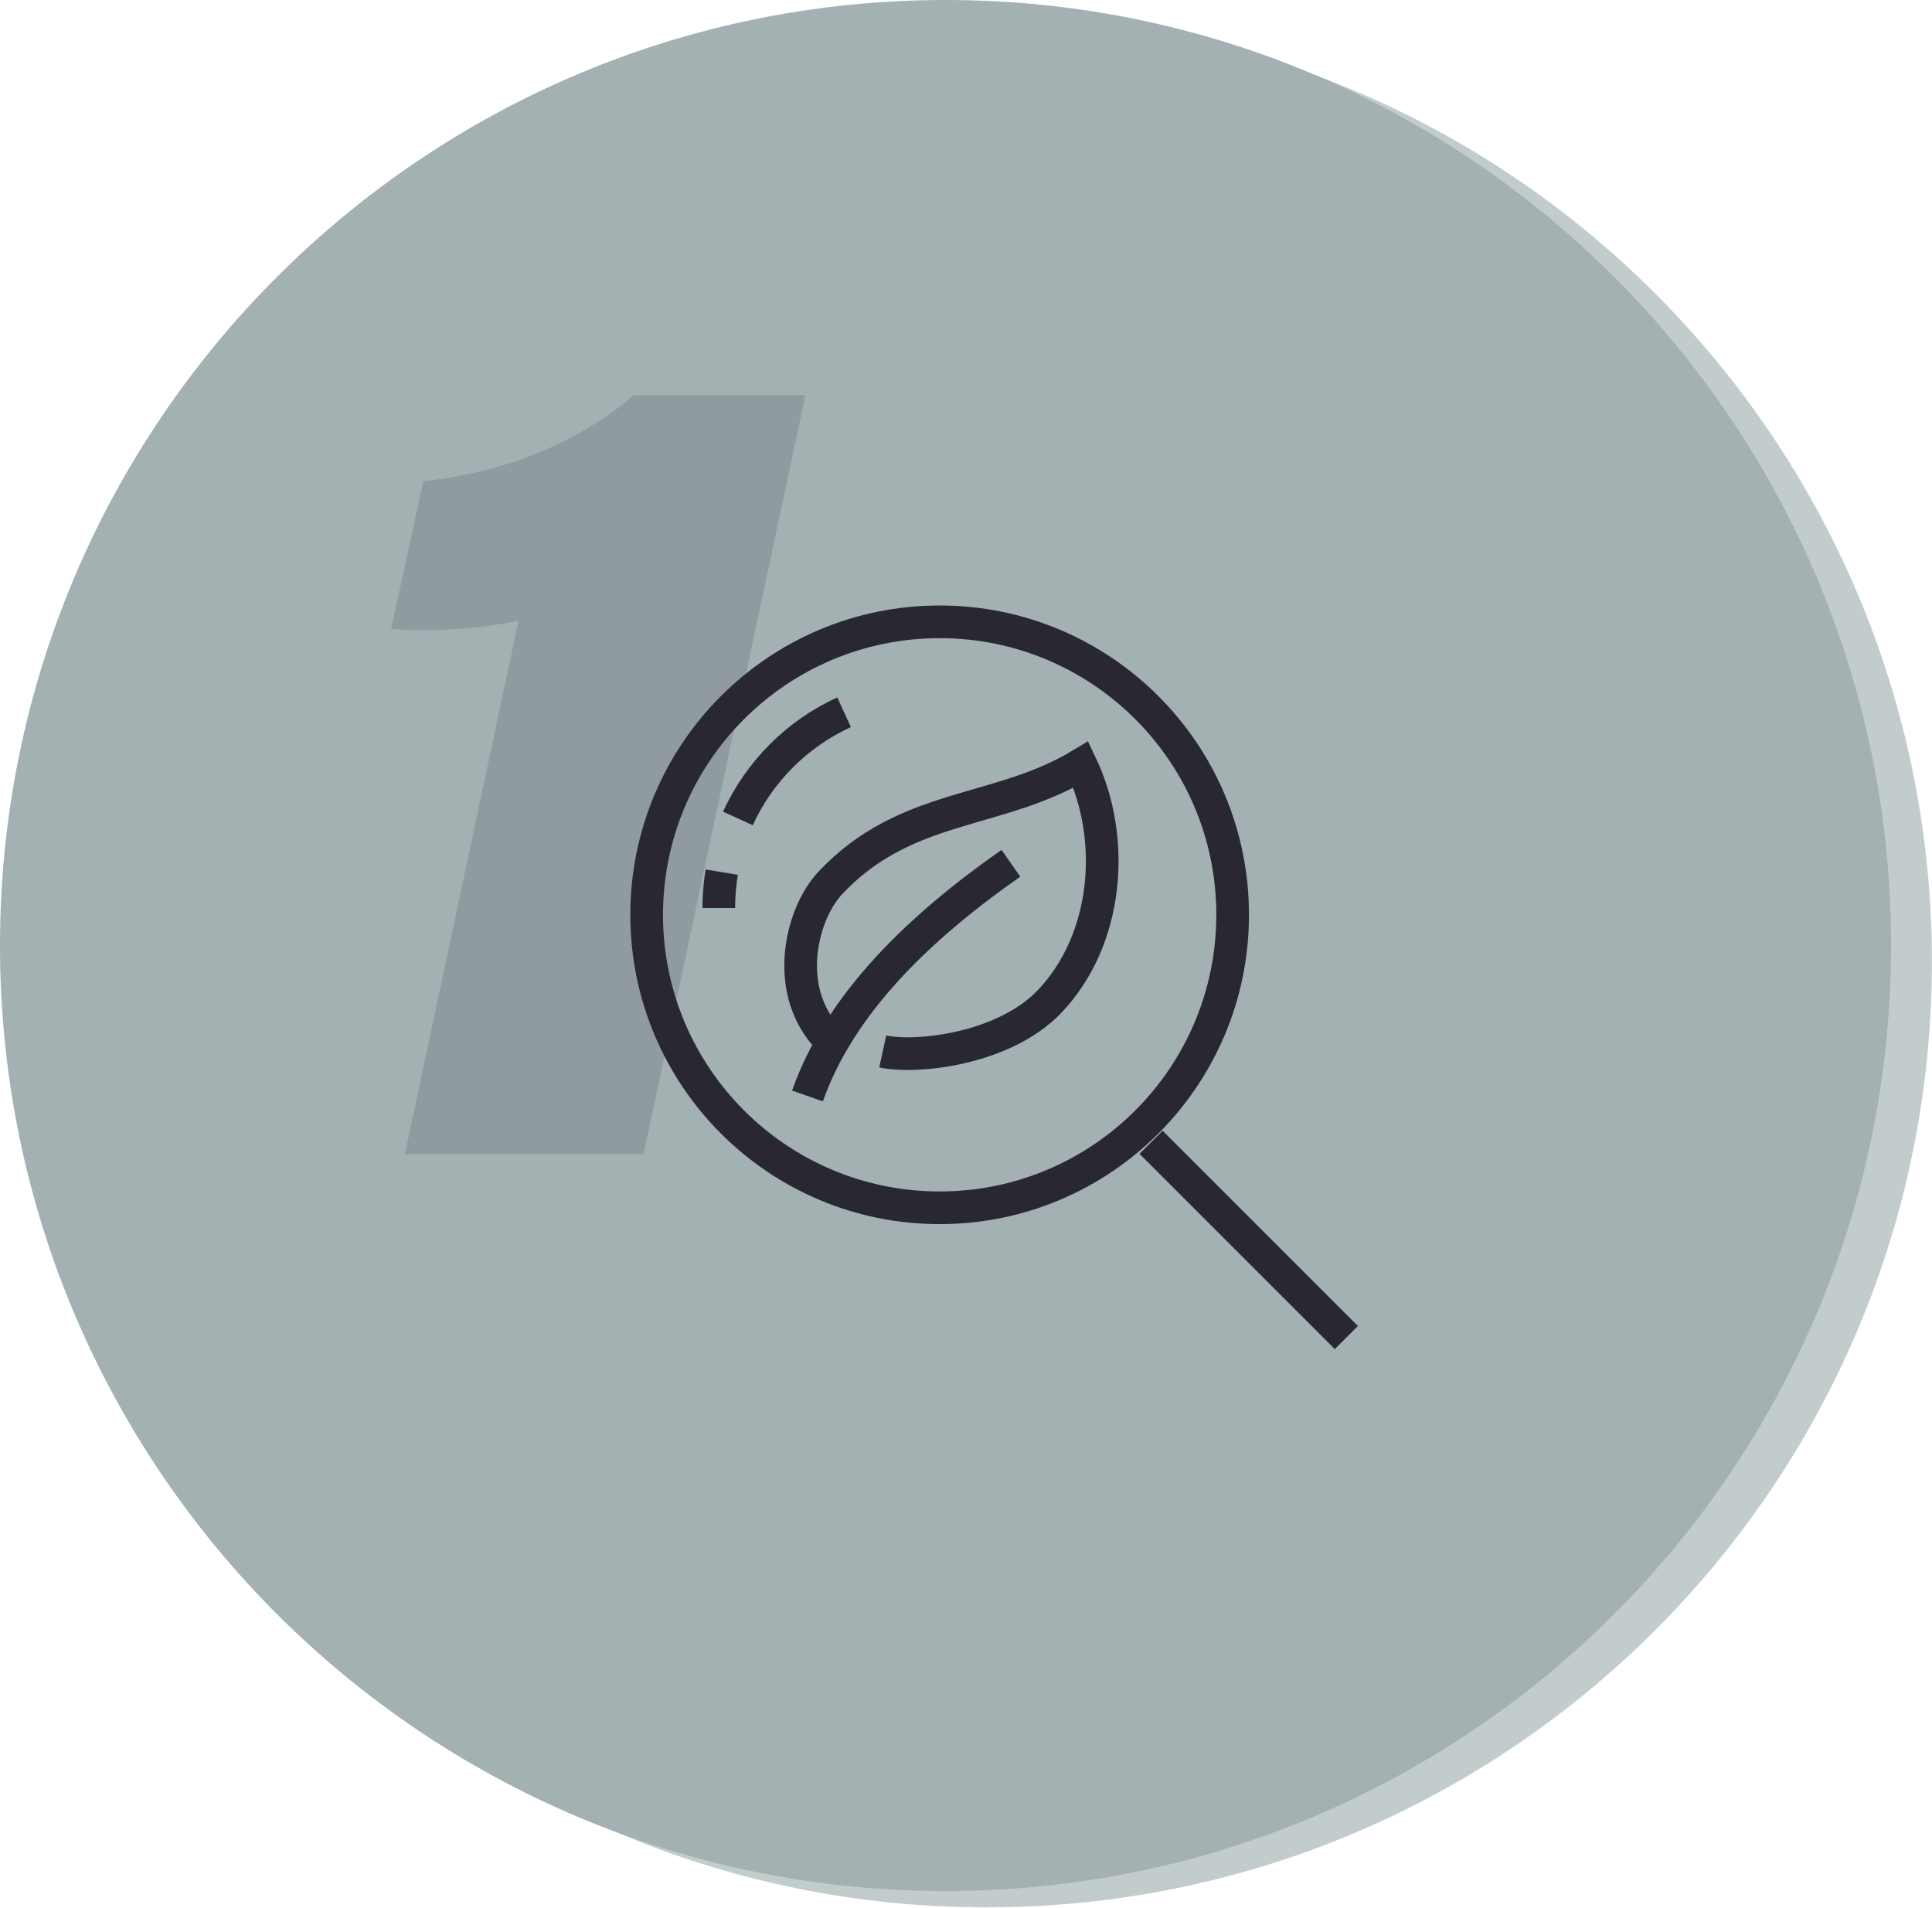
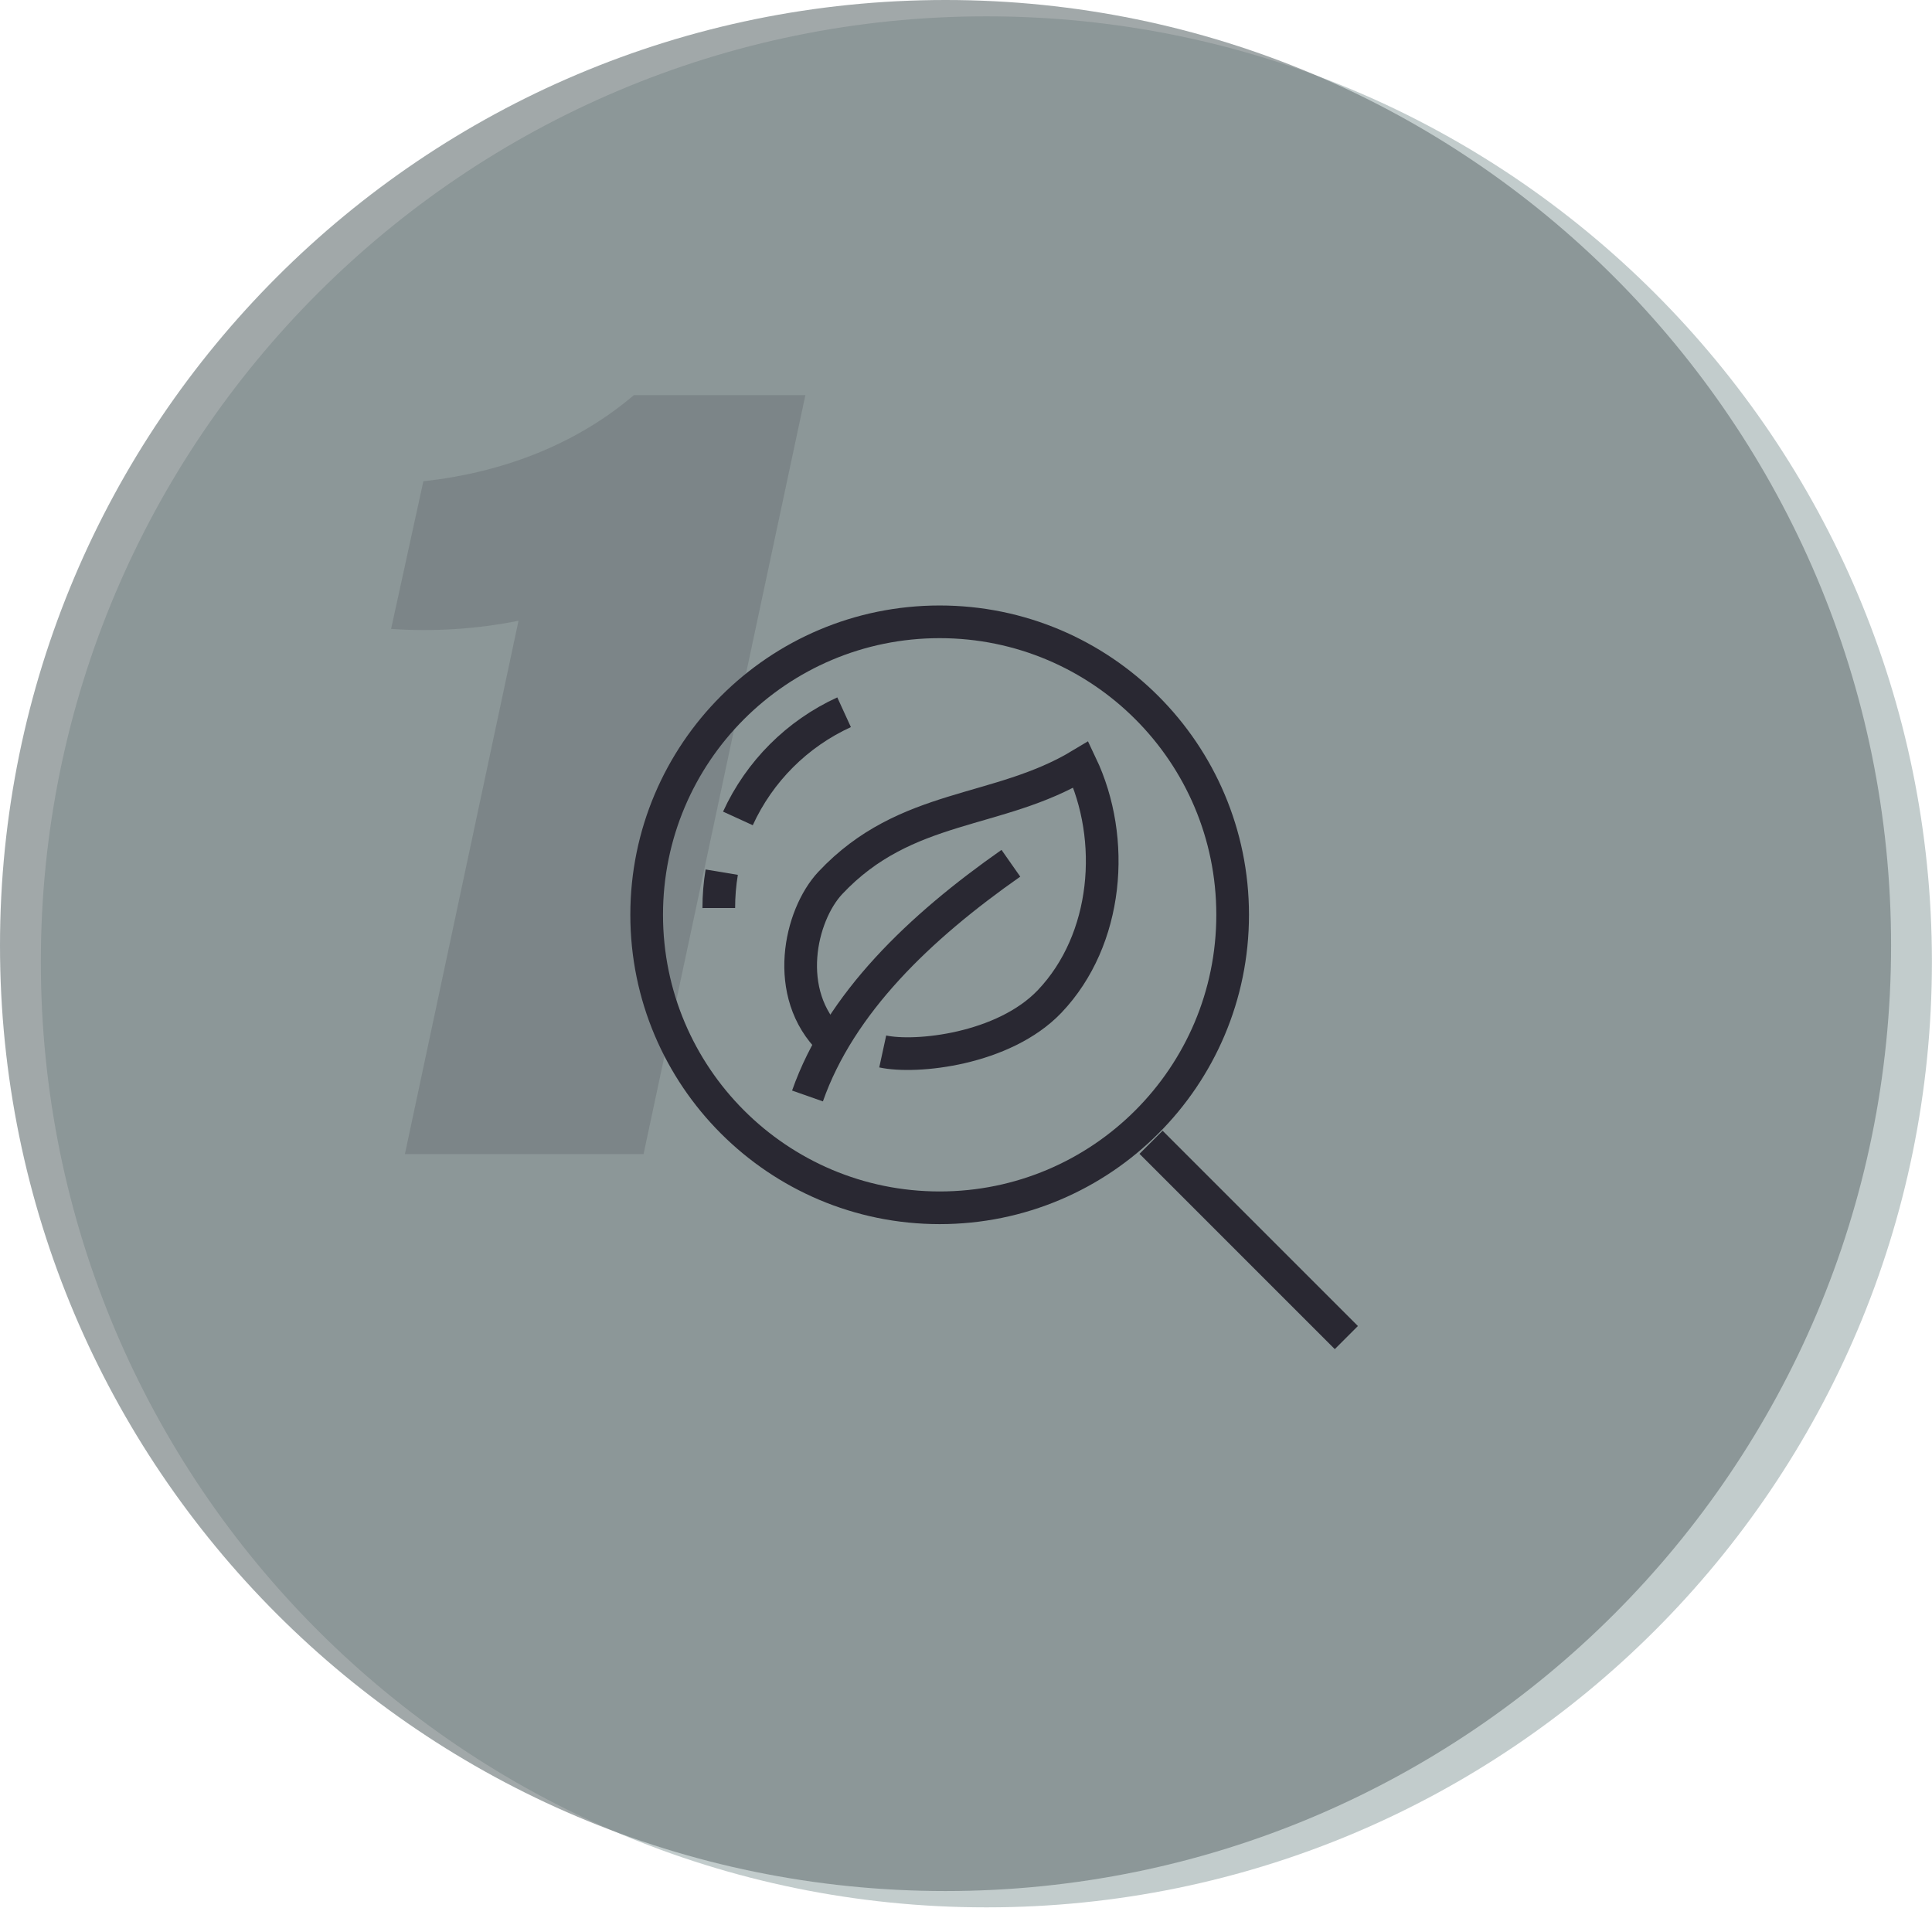
<svg xmlns="http://www.w3.org/2000/svg" viewBox="0 0 236.53 233.53">
  <defs>
-     <style>.cls-1,.cls-2{fill:#a3b1b2;}.cls-1{opacity:0.66;}.cls-3{opacity:0.16;}.cls-4{fill:#292832;}.cls-5{fill:none;stroke:#292832;stroke-miterlimit:10;stroke-width:4px;}</style>
+     <style>.cls-1{fill:#a3b1b2;}.cls-1,.cls-2{opacity:0.66;}.cls-2{fill:#707b7d;}.cls-3{opacity:0.16;}.cls-4{fill:#292832;}.cls-5{fill:none;stroke:#292832;stroke-miterlimit:10;stroke-width:4px;}</style>
  </defs>
  <g id="Layer_2" data-name="Layer 2">
    <g id="artboard_2" data-name="artboard 2">
      <circle class="cls-1" cx="120.76" cy="117.76" r="115.76" />
      <circle class="cls-2" cx="115.76" cy="115.76" r="115.76" />
      <g class="cls-3">
        <path class="cls-4" d="M49.57,141.3,63.48,76a59,59,0,0,1-15.6,1l3.95-18.08C62.26,57.78,71,54,77.6,48.38h21L78.79,141.3Z" />
      </g>
      <path class="cls-5" d="M79.17,112a35.87,35.87,0,0,1,71.74,0h0a35.87,35.87,0,1,1-71.74,0" />
      <path class="cls-5" d="M90.34,100.2a26.38,26.38,0,0,1,13-13" />
      <path class="cls-5" d="M88,111.17a26.54,26.54,0,0,1,.36-4.39" />
      <path class="cls-5" d="M101.75,127.47c-6-5.81-3.8-15.42-.1-19.37,9.28-9.88,20.51-8.35,30.69-14.49,4.35,9.14,3.36,21.43-3.84,29-5.63,5.89-16.38,7-20.43,6.12" />
      <path class="cls-5" d="M98.86,134.18c4-11.37,13.74-20.67,24.9-28.49" />
      <line class="cls-5" x1="140.92" y1="139.85" x2="164.83" y2="163.76" />
    </g>
  </g>
</svg>
